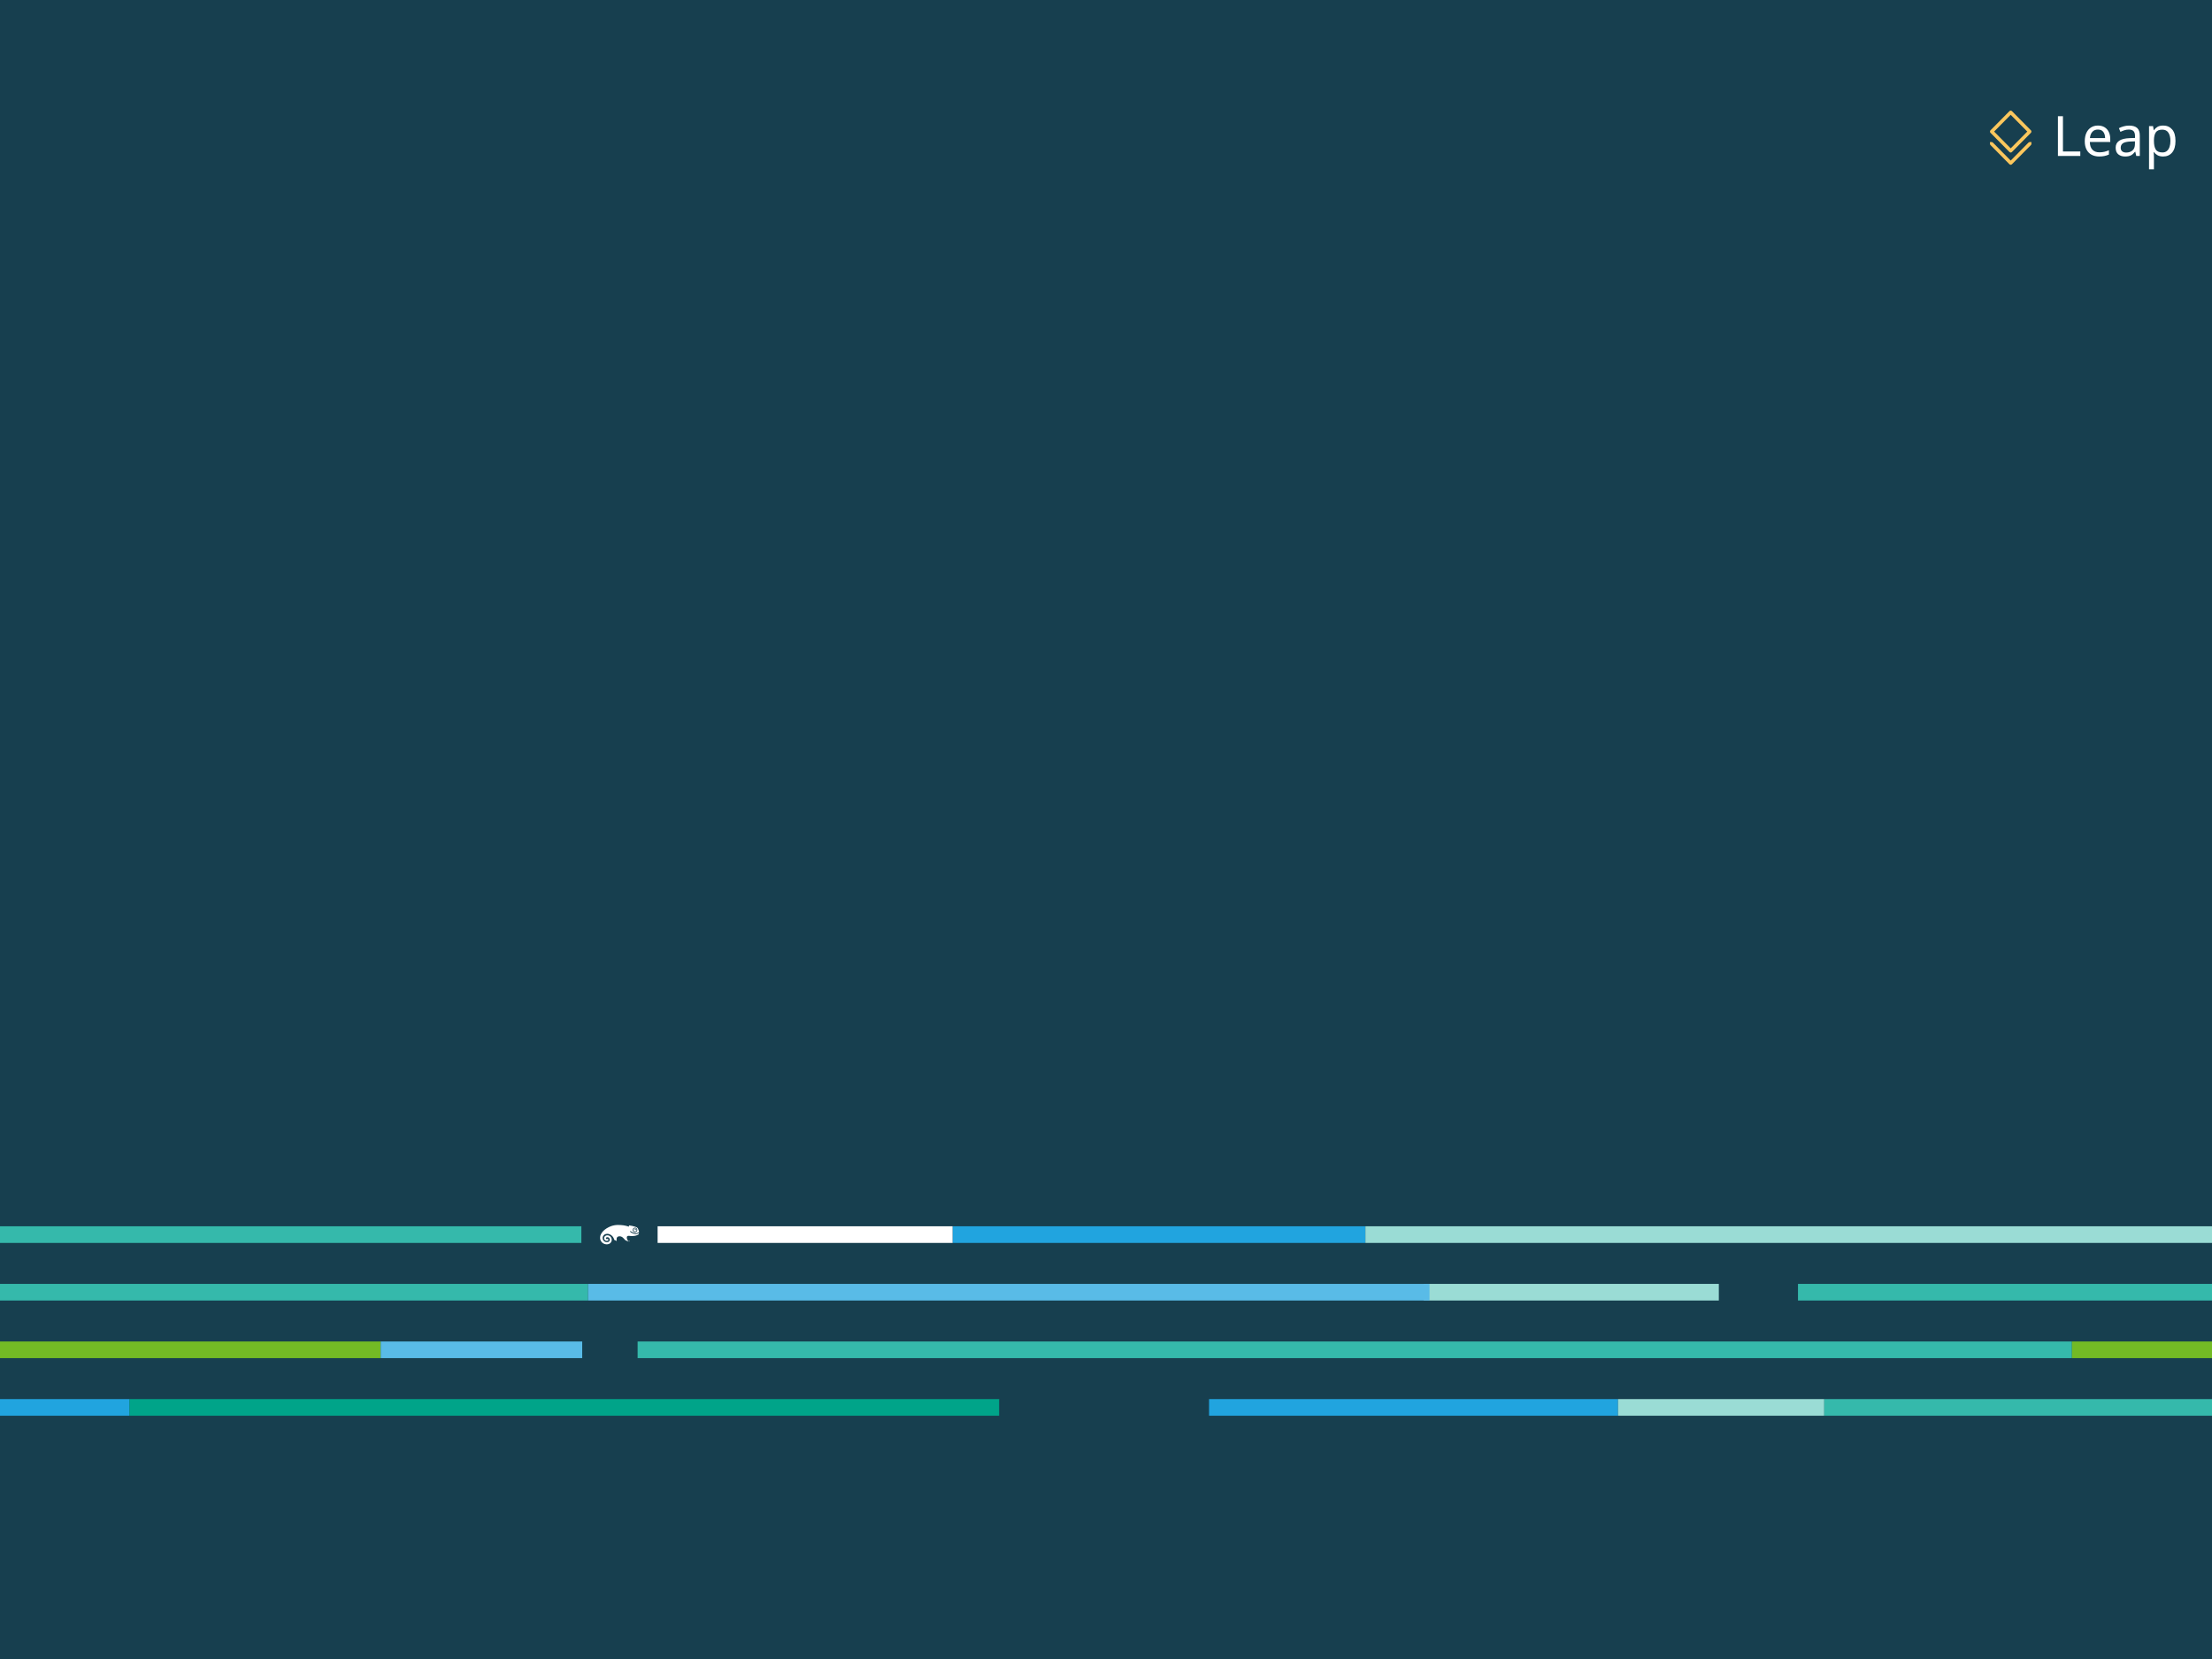
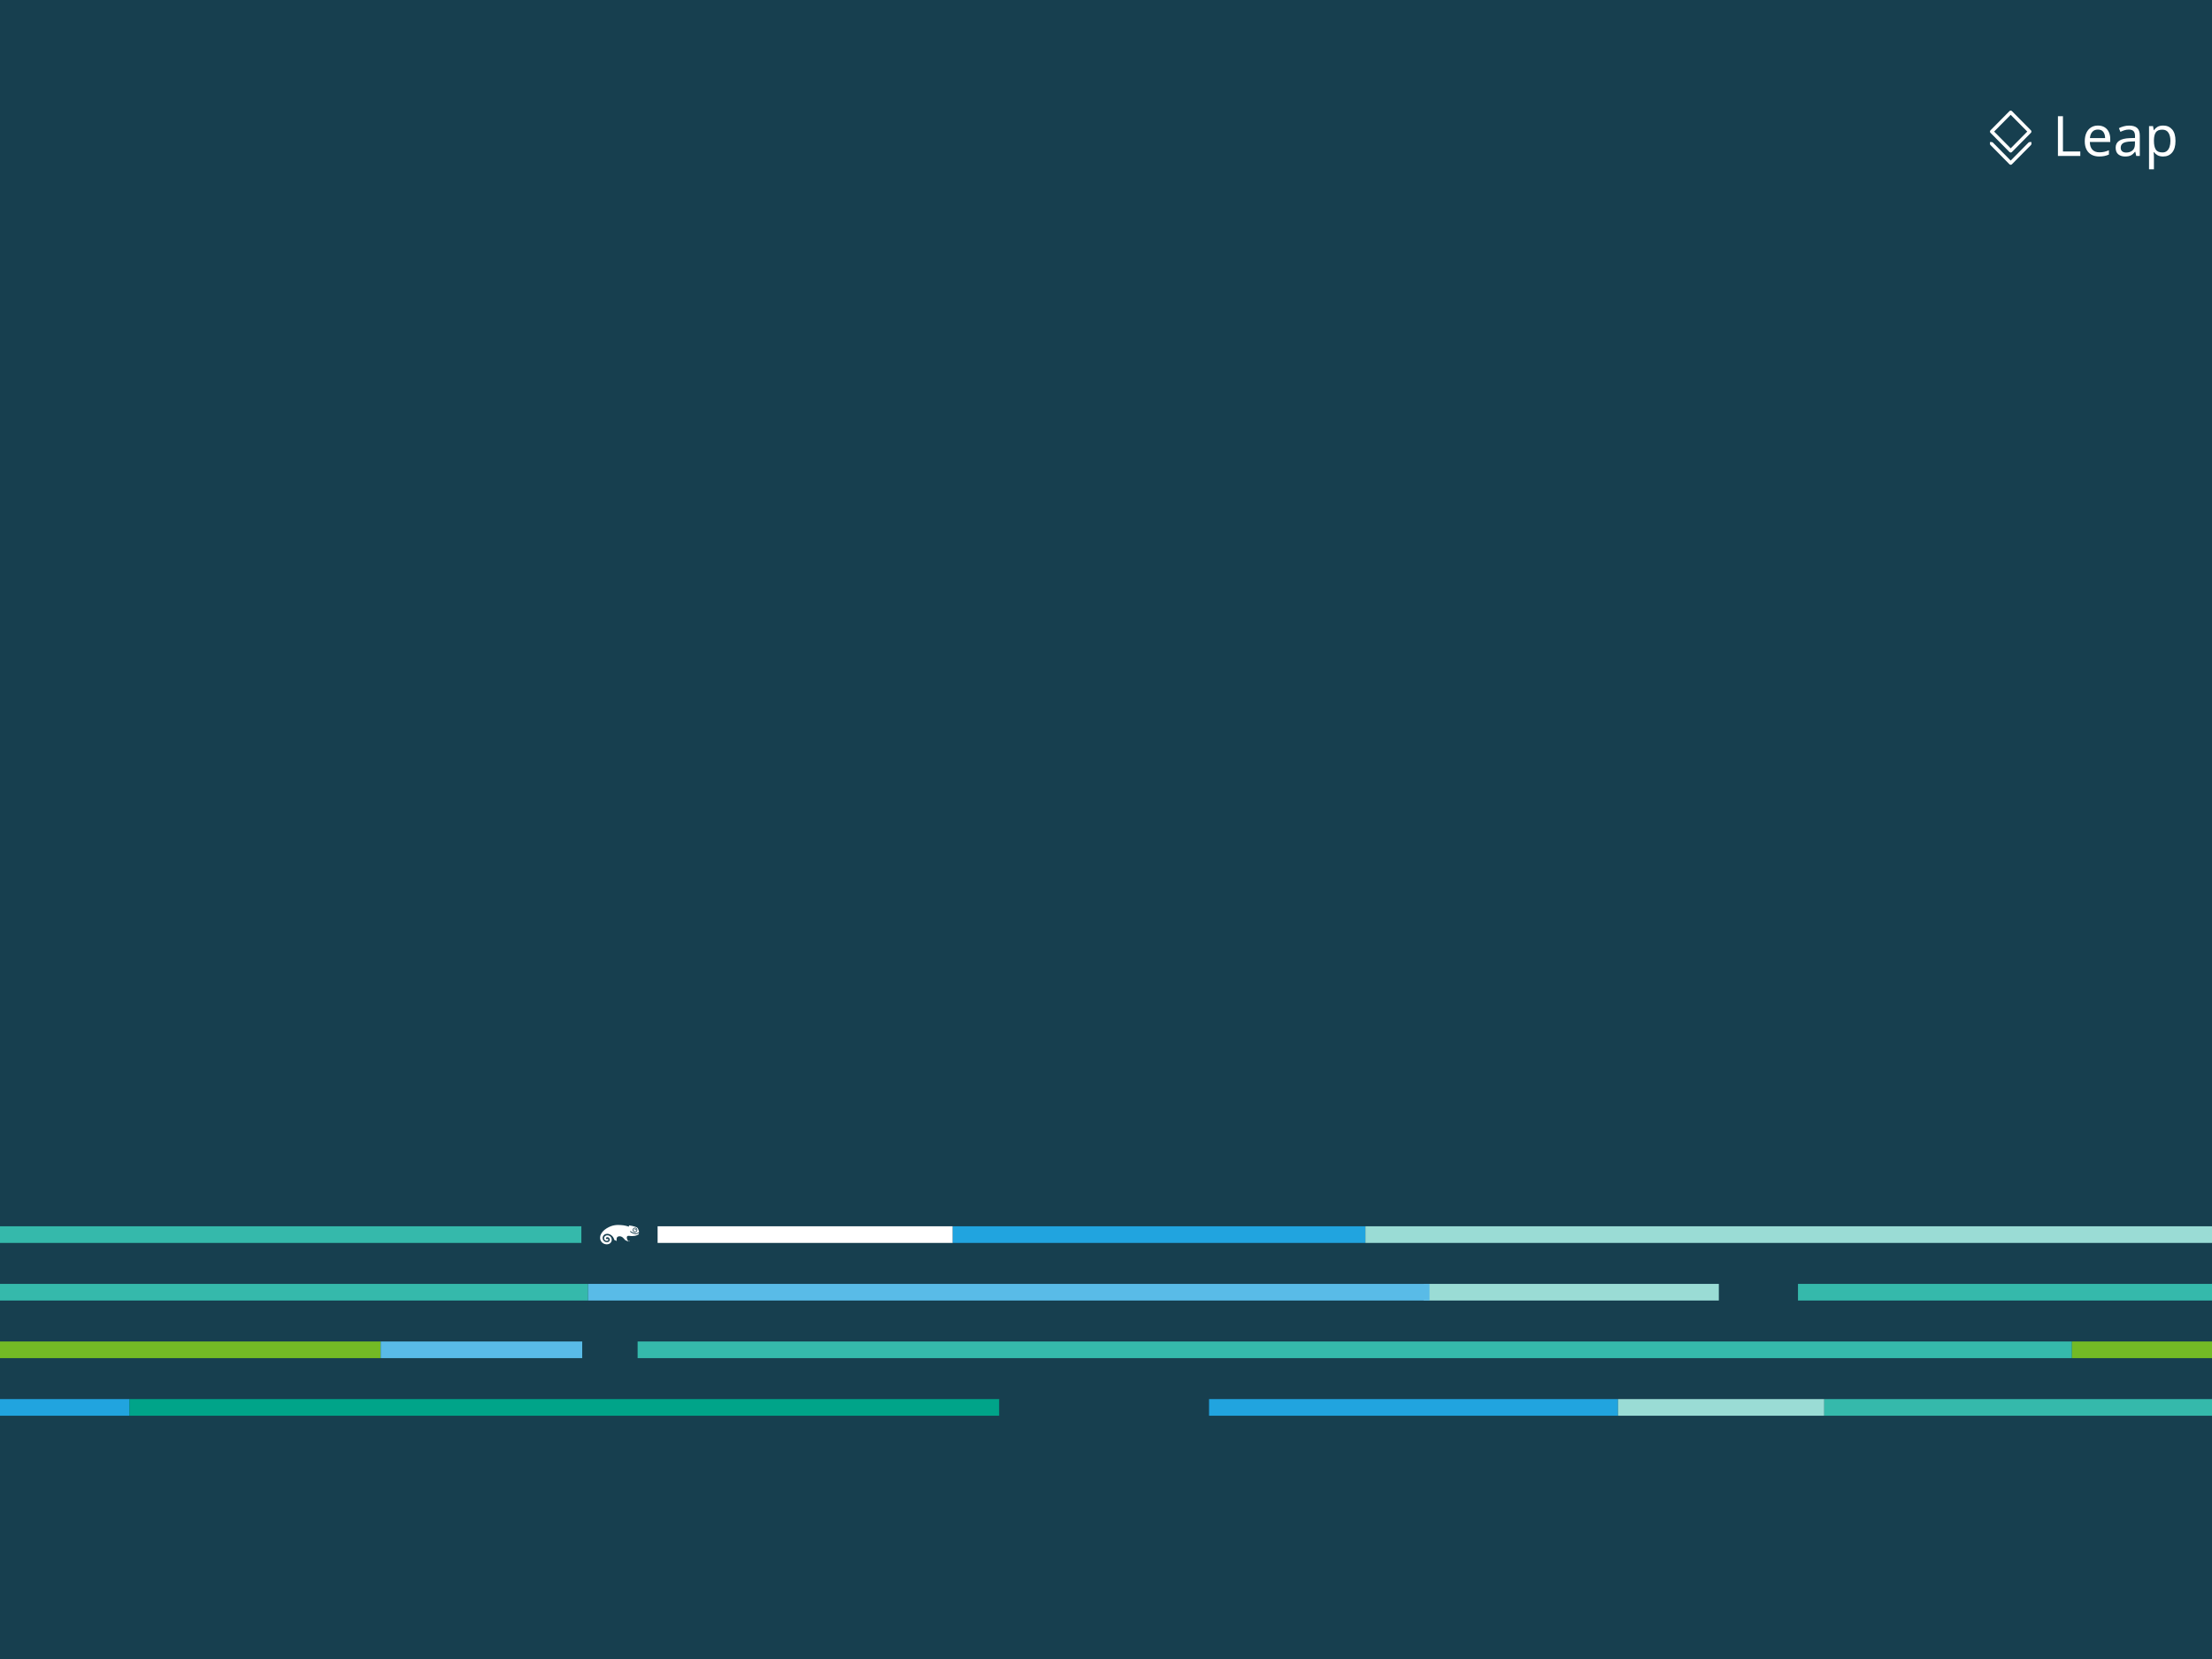
<svg xmlns="http://www.w3.org/2000/svg" width="1440" height="1080" viewBox="0 0 1440 1080" version="1.1" id="SVGRoot">
  <defs id="defs10" />
  <g id="layer1">
    <path id="rect25" style="fill:#173f4f;fill-opacity:1;stroke-width:0.866" d="M 0,0 H 1440 V 1080 H 0 Z" />
    <rect style="fill:#35b9ab;fill-opacity:1;stroke-width:0.76" id="rect859" width="378.567" height="10.833" x="0" y="798.3" />
    <rect style="fill:#173f4f;fill-opacity:1;stroke-width:1.022" id="rect865" width="49.524" height="10.833" x="378.567" y="798.3" />
    <rect style="fill:#ffffff;fill-opacity:1;stroke-width:1.793" id="rect869" width="192.094" height="10.833" x="428.098" y="798.3" />
    <rect style="fill:#21a4df;fill-opacity:1;stroke-width:1.638" id="rect873" width="268.632" height="10.833" x="620.247" y="798.3" />
    <rect style="fill:#9adcd5;fill-opacity:1;stroke-width:0.63" id="rect877" width="551.12" height="10.833" x="888.879" y="798.3" />
    <rect style="fill:#35b9ab;fill-opacity:1;stroke-width:0.764" id="rect859-3" width="382.836" height="10.833" x="0" y="835.8" />
    <rect style="fill:#173f4f;fill-opacity:1;stroke-width:1.022" id="rect865-6" width="49.524" height="10.833" x="1136.586" y="835.8" />
    <rect style="fill:#9adcd5;fill-opacity:1;stroke-width:1.793" id="rect869-7" width="192.094" height="10.833" x="926.855" y="835.8" />
    <rect style="fill:#35b9ab;fill-opacity:1;stroke-width:1.641" id="rect873-5" width="269.525" height="10.833" x="1170.474" y="835.8" />
    <rect style="fill:#59bbe7;fill-opacity:1;stroke-width:0.628" id="rect877-3" width="547.769" height="10.833" x="382.836" y="835.8" />
    <rect style="fill:#73ba25;fill-opacity:1;stroke-width:0.605" id="rect932" width="247.836" height="10.833" x="0" y="873.3" />
    <rect style="fill:#59bbe7;fill-opacity:1;stroke-width:0.712" id="rect937" width="131.25" height="10.833" x="247.836" y="873.3" />
    <rect style="fill:#173f4f;fill-opacity:1;stroke-width:0.724" id="rect957" width="36" height="10.833" x="379.086" y="873.3" />
    <rect style="fill:#35b9ab;fill-opacity:1;stroke-width:3.352" id="rect961" width="933.75" height="10.833" x="415.086" y="873.3" />
    <rect style="fill:#73ba25;fill-opacity:1;stroke-width:0.796" id="rect965" width="91.164" height="10.833" x="1348.836" y="873.3" />
    <rect style="fill:#21a4df;fill-opacity:1;stroke-width:0.72" id="rect976" width="84.38" height="10.833" x="0" y="910.8" />
    <rect style="fill:#00a489;fill-opacity:1;stroke-width:0.635" id="rect980" width="566.25" height="10.833" x="84.336" y="910.8" />
    <rect style="fill:#173f4f;fill-opacity:1;stroke-width:0.705" id="rect984" width="136.5" height="10.833" x="650.586" y="910.8" />
    <rect style="fill:#21a4df;fill-opacity:1;stroke-width:0.521" id="rect992" width="266.25" height="10.833" x="787.086" y="910.8" />
    <rect style="fill:#9adcd5;fill-opacity:1;stroke-width:0.529" id="rect996" width="134.25" height="10.833" x="1053.336" y="910.8" />
    <rect style="fill:#35b9ab;fill-opacity:1;stroke-width:0.74" id="rect998" width="252.414" height="10.833" x="1187.586" y="910.8" />
    <g transform="matrix(0.08476353,0,0,0.08476353,369.0367,759.9679)" fill="#73ba25" id="g64" style="fill:#ffffff">
      <path id="Geeko" d="m 523.71,467.88 c -3.311,-0.119 -6.451,1.051 -8.85,3.301 -2.399,2.25 -3.815,5.298 -3.915,8.599 -0.23,6.821 5.111,12.559 11.916,12.81 3.309,0.1 6.465,-1.07 8.878,-3.32 2.41,-2.261 3.795,-5.311 3.901,-8.599 0.23,-6.819 -5.109,-12.549 -11.93,-12.791 z m 2.021,13.512 c -3.031,0 -5.479,-1.64 -5.479,-3.65 0,-2.029 2.448,-3.66 5.479,-3.66 3.031,0 5.486,1.631 5.486,3.66 0,2.01 -2.457,3.65 -5.486,3.65 z m 28.798,14.729 c 0.089,-0.069 0.295,-0.251 0.268,-0.419 -0.685,-4.279 -7.059,-25.029 -11.884,-30.019 -1.329,-1.359 -2.394,-2.699 -4.55,-3.96 -17.454,-10.171 -58.863,-16.309 -60.803,-16.59 0,0 -0.195,-0.041 -0.33,0.091 -0.105,0.102 -0.125,0.3 -0.125,0.3 0,0 -0.16,8.58 -0.184,9.539 -4.229,-1.421 -34.972,-11.351 -63.791,-12.351 -24.44,-0.859 -60.033,-4.02 -107.2,24.98 l -1.394,0.868 c -22.19,13.841 -37.51,30.91 -45.518,50.739 -2.512,6.24 -5.889,20.32 -2.541,33.569 1.442,5.791 4.13,11.61 7.756,16.819 8.194,11.77 21.944,19.58 36.749,20.899 20.904,1.87 36.733,-7.519 42.363,-25.099 3.871,-12.13 0,-29.928 -14.839,-39.007 -12.07,-7.391 -25.049,-5.711 -32.578,-0.73 -6.531,4.33 -10.23,11.06 -10.165,18.451 0.151,13.11 11.444,20.078 19.564,20.099 2.359,0 4.728,-0.41 7.399,-1.28 0.951,-0.289 1.845,-0.649 2.831,-1.259 l 0.309,-0.181 0.195,-0.13 -0.065,0.039 c 1.85,-1.261 2.964,-3.311 2.964,-5.511 0,-0.6 -0.084,-1.208 -0.256,-1.821 -0.959,-3.32 -4.239,-5.328 -7.638,-4.709 l -0.46,0.109 -0.621,0.189 -0.901,0.31 c -1.87,0.46 -3.269,0.5 -3.569,0.51 -0.951,-0.061 -5.625,-1.461 -5.625,-6.58 v -0.07 c 0,-1.88 0.754,-3.199 1.17,-3.92 1.454,-2.28 5.435,-4.518 10.814,-4.05 7.059,0.61 12.149,4.23 15.52,11.06 3.129,6.349 2.31,14.159 -2.11,19.88 -4.39,5.668 -12.205,8.078 -22.598,6.959 -10.481,-1.159 -19.34,-7.191 -24.303,-16.579 -4.856,-9.178 -5.121,-20.059 -0.686,-28.418 10.609,-20.029 30.649,-19.82 41.637,-17.921 16.26,2.82 34.758,17.819 41.319,35.138 1.059,2.761 1.599,4.949 2.071,6.95 l 0.709,2.99 18.37,8.969 c 0.395,0.193 0.528,0.258 0.686,0.14 0.189,-0.141 0.081,-0.53 0.081,-0.53 -0.114,-0.41 -0.381,-0.789 -0.805,-5.93 -0.349,-4.562 -1.059,-17.051 5.228,-23.24 2.441,-2.419 6.161,-4.578 9.099,-5.269 12.04,-2.941 26.159,-0.912 39.507,14.539 6.91,7.98 10.279,11.619 11.97,13.249 0,0 0.385,0.363 0.589,0.531 0.223,0.183 0.369,0.338 0.695,0.519 0.558,0.31 22.954,10.621 22.954,10.621 0,0 0.265,0.132 0.461,-0.11 0.194,-0.24 0.01,-0.479 0.01,-0.479 -0.149,-0.17 -14.199,-18.328 -11.698,-33.279 1.97,-11.909 11.447,-10.83 24.558,-9.35 4.279,0.5 9.152,1.059 14.196,1.172 14.084,0.089 29.254,-2.511 38.604,-6.601 6.049,-2.629 9.909,-4.379 12.328,-6.579 0.87,-0.721 1.321,-1.891 1.791,-3.15 l 0.33,-0.831 c 0.391,-1.021 0.966,-3.171 1.219,-4.35 0.102,-0.519 0.221,-1.027 -0.209,-1.359 -0.393,-0.303 -1.294,0.24 -1.294,0.24 -4.106,2.471 -14.369,7.151 -23.965,7.35 -11.914,0.24 -36.054,-12.061 -38.555,-13.36 -1.674,-3.986 -3.346,-7.972 -5.044,-11.948 17.27,11.379 31.594,17.668 42.559,18.638 12.207,1.087 21.723,-5.572 25.853,-8.343 0.541,-0.359 1.08,-0.762 1.576,-1.149 z m -48.992,-16.369 c 0.175,-4.73 2.155,-9.12 5.614,-12.34 3.46,-3.231 7.975,-4.9 12.708,-4.749 9.76,0.349 17.43,8.589 17.095,18.338 -0.184,4.73 -2.164,9.12 -5.614,12.33 -3.46,3.25 -7.964,4.92 -12.719,4.76 -9.75,-0.36 -17.411,-8.58 -17.084,-18.338 z" clip-rule="evenodd" fill-rule="evenodd" style="fill:#ffffff" />
      <g transform="matrix(1.7539,0,0,1.7539,-692,-166.47)" id="g62" style="fill:#ffffff">
        <path d="m 667.46,415.23 c 1.218,0 2.188,0.99 2.188,2.229 0,1.257 -0.971,2.237 -2.198,2.237 -1.218,0 -2.208,-0.98 -2.208,-2.237 0,-1.238 0.99,-2.229 2.208,-2.229 z m -0.01,0.346 c -0.98,0 -1.782,0.842 -1.782,1.882 0,1.06 0.802,1.891 1.792,1.891 0.99,0.011 1.782,-0.831 1.782,-1.881 0,-1.05 -0.792,-1.892 -1.782,-1.892 z m -0.416,3.179 h -0.396 v -2.485 c 0.208,-0.03 0.406,-0.06 0.703,-0.06 0.377,0 0.624,0.079 0.772,0.188 0.149,0.108 0.229,0.276 0.229,0.515 0,0.326 -0.218,0.524 -0.485,0.604 v 0.021 c 0.218,0.039 0.366,0.237 0.416,0.604 0.06,0.387 0.118,0.535 0.158,0.614 h -0.416 c -0.06,-0.079 -0.119,-0.307 -0.168,-0.634 -0.06,-0.316 -0.218,-0.436 -0.535,-0.436 h -0.277 v 1.069 z m 0,-1.377 h 0.287 c 0.327,0 0.604,-0.118 0.604,-0.426 0,-0.218 -0.158,-0.436 -0.604,-0.436 -0.129,0 -0.218,0.01 -0.287,0.021 z" fill="#73ba25" id="path60" style="fill:#ffffff" />
      </g>
    </g>
-     <path d="m 1308.902,72 a 1.125,1.138 0 0 0 -0.742,0.328 l -12.374,12.518 a 1.125,1.138 0 0 0 0,1.609 l 12.374,12.518 a 1.125,1.138 0 0 0 1.59,0 l 12.374,-12.518 a 1.125,1.138 0 0 0 0,-1.609 L 1309.75,72.328 A 1.125,1.138 0 0 0 1308.902,72 Z m 0.052,2.743 10.784,10.909 -10.784,10.909 -10.783,-10.909 z m -13.499,17.736 v 1.138 a 1.125,1.138 0 0 0 0.331,0.805 l 12.374,12.518 a 1.125,1.138 0 0 0 1.59,0 l 12.374,-12.518 a 1.125,1.138 0 0 0 0.331,-0.805 1.125,1.138 0 0 0 0,-0.051 v -1.085 h -1.125 a 1.125,1.138 0 0 0 -0.795,0.335 l -11.579,11.713 -11.579,-11.713 a 1.125,1.138 0 0 0 -0.795,-0.328 v -0.002 z" color="#000000" color-rendering="auto" dominant-baseline="auto" fill="#fbc75d" image-rendering="auto" shape-rendering="auto" solid-color="#000000" stop-color="#000000" style="font-variant-ligatures:normal;font-variant-position:normal;font-variant-caps:normal;font-variant-numeric:normal;font-variant-alternates:normal;font-variant-east-asian:normal;font-feature-settings:normal;font-variation-settings:normal;text-indent:0;text-decoration:none;text-decoration-line:none;text-decoration-style:solid;text-decoration-color:#000000;text-transform:none;text-orientation:mixed;white-space:normal;shape-padding:0;shape-margin:0;inline-size:0;isolation:auto;mix-blend-mode:normal;fill:#fbc75d;fill-opacity:1;stroke-width:0.151" id="path64-3" />
+     <path d="m 1308.902,72 a 1.125,1.138 0 0 0 -0.742,0.328 l -12.374,12.518 a 1.125,1.138 0 0 0 0,1.609 l 12.374,12.518 a 1.125,1.138 0 0 0 1.59,0 l 12.374,-12.518 a 1.125,1.138 0 0 0 0,-1.609 L 1309.75,72.328 A 1.125,1.138 0 0 0 1308.902,72 Z m 0.052,2.743 10.784,10.909 -10.784,10.909 -10.783,-10.909 z m -13.499,17.736 v 1.138 a 1.125,1.138 0 0 0 0.331,0.805 l 12.374,12.518 a 1.125,1.138 0 0 0 1.59,0 l 12.374,-12.518 a 1.125,1.138 0 0 0 0.331,-0.805 1.125,1.138 0 0 0 0,-0.051 v -1.085 h -1.125 a 1.125,1.138 0 0 0 -0.795,0.335 l -11.579,11.713 -11.579,-11.713 a 1.125,1.138 0 0 0 -0.795,-0.328 v -0.002 z" color="#000000" color-rendering="auto" dominant-baseline="auto" fill="#fbc75d" image-rendering="auto" shape-rendering="auto" solid-color="#000000" stop-color="#000000" style="font-variant-ligatures:normal;font-variant-position:normal;font-variant-caps:normal;font-variant-numeric:normal;font-variant-alternates:normal;font-variant-east-asian:normal;font-feature-settings:normal;font-variation-settings:normal;text-indent:0;text-decoration:none;text-decoration-line:none;text-decoration-style:solid;text-decoration-color:#000000;text-transform:none;text-orientation:mixed;white-space:normal;shape-padding:0;shape-margin:0;inline-size:0;isolation:auto;mix-blend-mode:normal;fill:#ffffff;fill-opacity:1;stroke-width:0.151" id="path64-3" />
    <text xml:space="preserve" style="font-style:normal;font-weight:normal;font-size:36.231px;line-height:1.25;font-family:sans-serif;fill:#ffffff;fill-opacity:1;stroke:none;stroke-width:0.906" x="1336.188" y="101.516" id="text323-6">
      <tspan id="tspan321-7" x="1336.188" y="101.516" style="font-style:normal;font-variant:normal;font-weight:normal;font-stretch:normal;font-family:'Source Sans Pro';-inkscape-font-specification:'Source Sans Pro';fill:#ffffff;stroke-width:0.906">Leap</tspan>
    </text>
  </g>
</svg>
